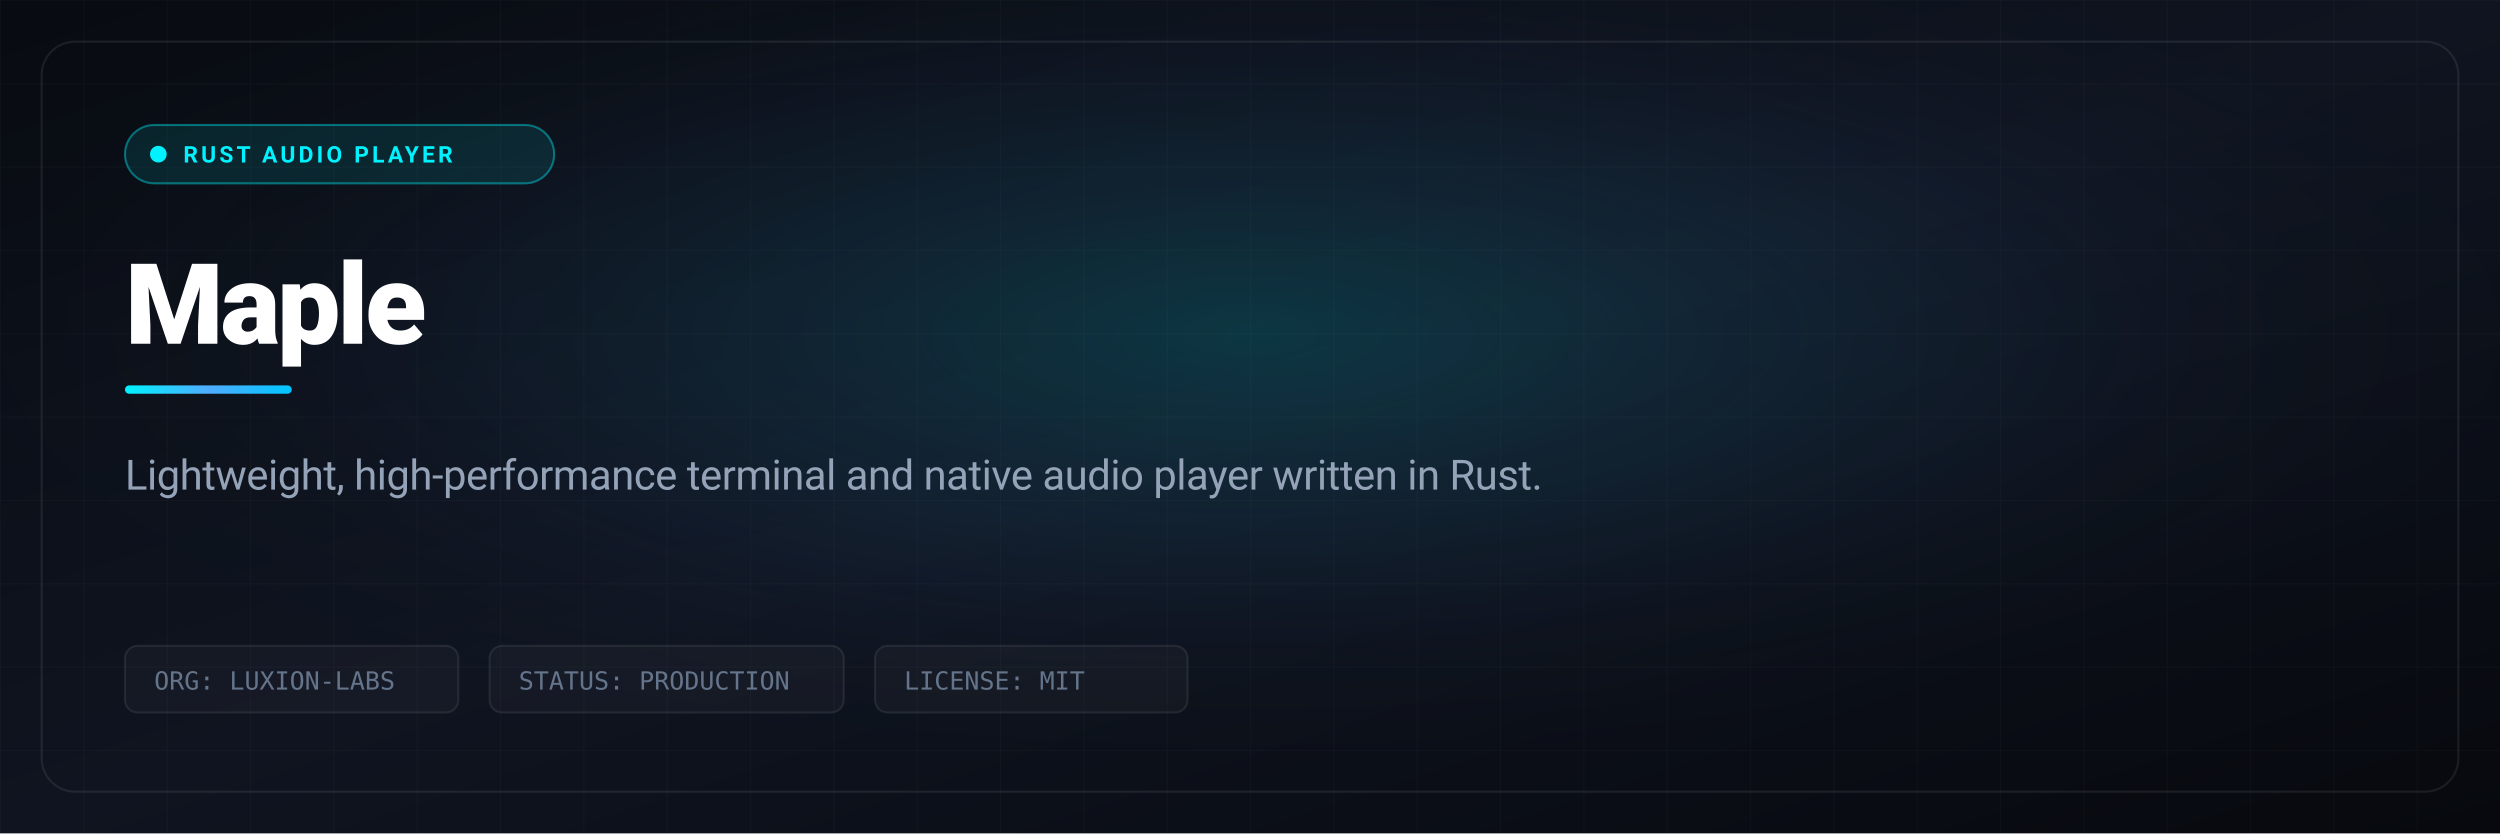
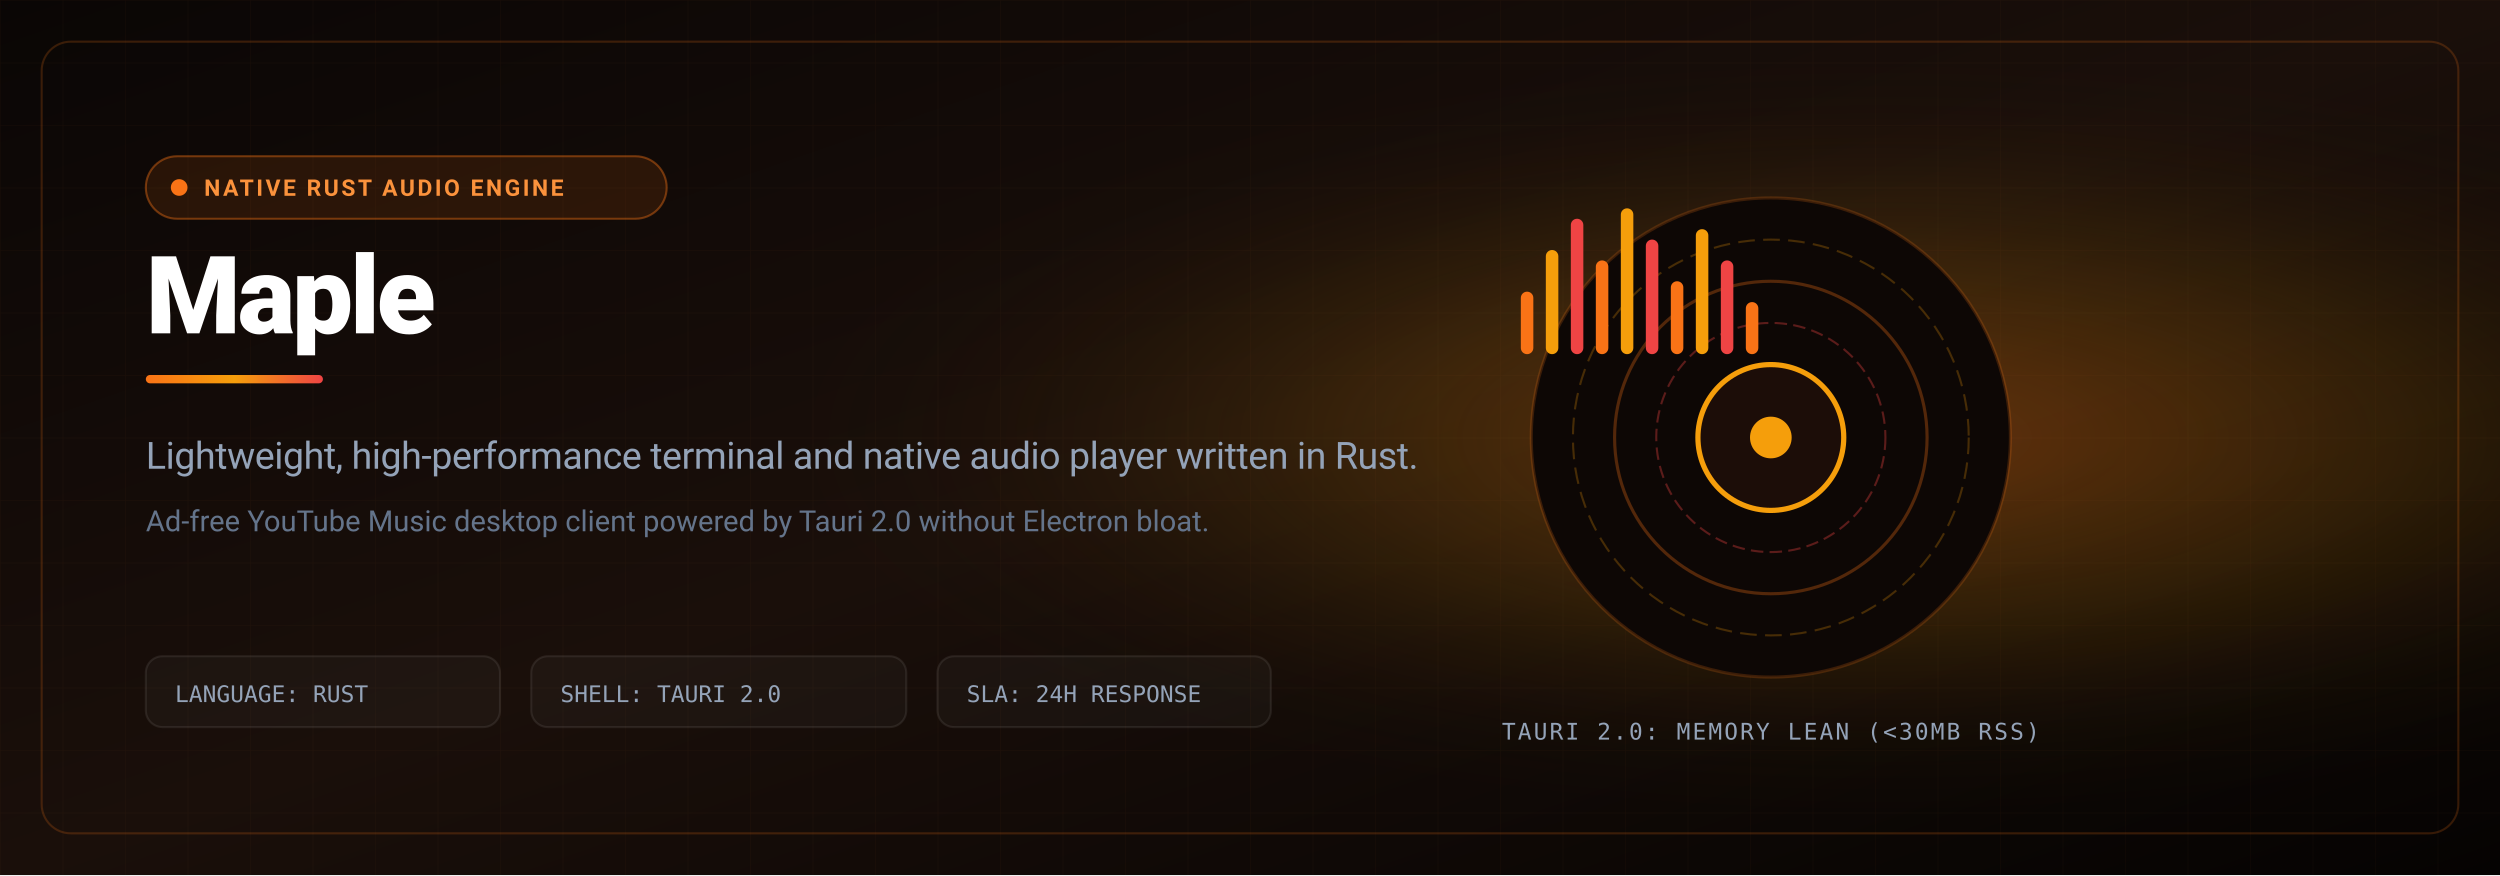
- <svg xmlns="http://www.w3.org/2000/svg" viewBox="0 0 1200 400" width="100%" height="100%">
+ <svg xmlns="http://www.w3.org/2000/svg" viewBox="0 0 1200 420" width="100%" height="100%">
  <defs>
-     <linearGradient id="bg" x1="0%" y1="0%" x2="100%" y2="100%">
-       <stop offset="0%" stop-color="#080B11" />
-       <stop offset="50%" stop-color="#0F1420" />
-       <stop offset="100%" stop-color="#07090E" />
+     <linearGradient id="maple-bg" x1="0%" y1="0%" x2="100%" y2="100%">
+       <stop offset="0%" stop-color="#0A0605" />
+       <stop offset="50%" stop-color="#1A0F0A" />
+       <stop offset="100%" stop-color="#050302" />
    </linearGradient>
-     <linearGradient id="accent" x1="0%" y1="0%" x2="100%" y2="0%">
-       <stop offset="0%" stop-color="#00F2FE" />
-       <stop offset="50%" stop-color="#4FACFE" />
-       <stop offset="100%" stop-color="#00C6FF" />
+     <linearGradient id="orange-gold" x1="0%" y1="0%" x2="100%" y2="0%">
+       <stop offset="0%" stop-color="#F97316" />
+       <stop offset="50%" stop-color="#F59E0B" />
+       <stop offset="100%" stop-color="#EF4444" />
    </linearGradient>
-     <radialGradient id="glow" cx="50%" cy="40%" r="55%">
-       <stop offset="0%" stop-color="#00F2FE" stop-opacity="0.16" />
-       <stop offset="60%" stop-color="#4FACFE" stop-opacity="0.04" />
-       <stop offset="100%" stop-color="#080B11" stop-opacity="0" />
+     <radialGradient id="maple-glow" cx="75%" cy="50%" r="45%">
+       <stop offset="0%" stop-color="#F97316" stop-opacity="0.35" />
+       <stop offset="50%" stop-color="#F59E0B" stop-opacity="0.12" />
+       <stop offset="100%" stop-color="#0A0605" stop-opacity="0" />
    </radialGradient>
-     <pattern id="grid" width="40" height="40" patternUnits="userSpaceOnUse">
-       <path d="M 40 0 L 0 0 0 40" fill="none" stroke="#FFFFFF" stroke-width="0.5" stroke-opacity="0.04" />
+     <pattern id="audio-grid" width="30" height="30" patternUnits="userSpaceOnUse">
+       <path d="M 30 0 L 0 0 0 30" fill="none" stroke="#F97316" stroke-width="0.5" stroke-opacity="0.05" />
    </pattern>
  </defs>
-   <rect width="1200" height="400" fill="url(#bg)" />
-   <rect width="1200" height="400" fill="url(#glow)" />
-   <rect width="1200" height="400" fill="url(#grid)" />
-   <rect x="20" y="20" width="1160" height="360" rx="16" fill="none" stroke="#FFFFFF" stroke-width="1" stroke-opacity="0.08" />
-   <g transform="translate(60, 60)">
-     <rect width="206" height="28" rx="14" fill="#00F2FE" fill-opacity="0.1" stroke="#00F2FE" stroke-width="1" stroke-opacity="0.4" />
-     <circle cx="16" cy="14" r="4" fill="#00F2FE" />
-     <text x="28" y="18" fill="#00F2FE" font-family="-apple-system, BlinkMacSystemFont, 'Segoe UI', Roboto, Helvetica, Arial, sans-serif" font-size="11" font-weight="700" letter-spacing="1.5">RUST AUDIO PLAYER</text>
+   <rect width="1200" height="420" fill="url(#maple-bg)" />
+   <rect width="1200" height="420" fill="url(#maple-glow)" />
+   <rect width="1200" height="420" fill="url(#audio-grid)" />
+   <rect x="20" y="20" width="1160" height="380" rx="14" fill="none" stroke="#F97316" stroke-width="1" stroke-opacity="0.2" />
+   <g transform="translate(850, 210)">
+     <circle cx="0" cy="0" r="115" fill="#0D0705" stroke="#F97316" stroke-width="1.5" stroke-opacity="0.2" />
+     <circle cx="0" cy="0" r="95" fill="none" stroke="#F59E0B" stroke-width="1" stroke-opacity="0.25" stroke-dasharray="8 4" />
+     <circle cx="0" cy="0" r="75" fill="none" stroke="#F97316" stroke-width="1.5" stroke-opacity="0.3" />
+     <circle cx="0" cy="0" r="55" fill="none" stroke="#EF4444" stroke-width="1" stroke-opacity="0.35" stroke-dasharray="6 3" />
+     <circle cx="0" cy="0" r="35" fill="#1C0D08" stroke="#F59E0B" stroke-width="2.5" />
+     <circle cx="0" cy="0" r="10" fill="#F59E0B" />
+     <g transform="translate(-120, -110)">
+       <rect x="0" y="40" width="6" height="30" rx="3" fill="#F97316" />
+       <rect x="12" y="20" width="6" height="50" rx="3" fill="#F59E0B" />
+       <rect x="24" y="5" width="6" height="65" rx="3" fill="#EF4444" />
+       <rect x="36" y="25" width="6" height="45" rx="3" fill="#F97316" />
+       <rect x="48" y="0" width="6" height="70" rx="3" fill="#F59E0B" />
+       <rect x="60" y="15" width="6" height="55" rx="3" fill="#EF4444" />
+       <rect x="72" y="35" width="6" height="35" rx="3" fill="#F97316" />
+       <rect x="84" y="10" width="6" height="60" rx="3" fill="#F59E0B" />
+       <rect x="96" y="25" width="6" height="45" rx="3" fill="#EF4444" />
+       <rect x="108" y="45" width="6" height="25" rx="3" fill="#F97316" />
+     </g>
+     <text x="0" y="145" fill="#94A3B8" font-family="'SF Mono', monospace" font-size="11" letter-spacing="1" text-anchor="middle">TAURI 2.0: MEMORY LEAN (&lt;30MB RSS)</text>
  </g>
-   <text x="60" y="165" fill="#FFFFFF" font-family="-apple-system, BlinkMacSystemFont, 'Segoe UI', Roboto, Helvetica, Arial, sans-serif" font-size="54" font-weight="800" letter-spacing="-1.5">
-     Maple
-   </text>
-   <rect x="60" y="185" width="80" height="4" rx="2" fill="url(#accent)" />
-   <text x="60" y="235" fill="#94A3B8" font-family="-apple-system, BlinkMacSystemFont, 'Segoe UI', Roboto, Helvetica, Arial, sans-serif" font-size="20" font-weight="400" letter-spacing="-0.2">
-     Lightweight, high-performance terminal and native audio player written in Rust.
-   </text>
-   <g transform="translate(60, 310)">
-     <rect width="160" height="32" rx="6" fill="#FFFFFF" fill-opacity="0.03" stroke="#FFFFFF" stroke-width="1" stroke-opacity="0.08" />
-     <text x="14" y="21" fill="#64748B" font-family="'SF Mono', Menlo, Consolas, Monaco, monospace" font-size="12">ORG: LUXION-LABS</text>
-   </g>
-   <g transform="translate(235, 310)">
-     <rect width="170" height="32" rx="6" fill="#FFFFFF" fill-opacity="0.03" stroke="#FFFFFF" stroke-width="1" stroke-opacity="0.08" />
-     <text x="14" y="21" fill="#64748B" font-family="'SF Mono', Menlo, Consolas, Monaco, monospace" font-size="12">STATUS: PRODUCTION</text>
-   </g>
-   <g transform="translate(420, 310)">
-     <rect width="150" height="32" rx="6" fill="#FFFFFF" fill-opacity="0.03" stroke="#FFFFFF" stroke-width="1" stroke-opacity="0.08" />
-     <text x="14" y="21" fill="#64748B" font-family="'SF Mono', Menlo, Consolas, Monaco, monospace" font-size="12">LICENSE: MIT</text>
+   <g transform="translate(70, 75)">
+     <rect width="250" height="30" rx="15" fill="#F97316" fill-opacity="0.12" stroke="#F97316" stroke-width="1" stroke-opacity="0.4" />
+     <circle cx="16" cy="15" r="4" fill="#F97316" />
+     <text x="28" y="19" fill="#FB923C" font-family="-apple-system, BlinkMacSystemFont, 'Segoe UI', Roboto, sans-serif" font-size="11" font-weight="700" letter-spacing="1.2">NATIVE RUST AUDIO ENGINE</text>
+     <text x="0" y="85" fill="#FFFFFF" font-family="-apple-system, BlinkMacSystemFont, 'Segoe UI', Roboto, sans-serif" font-size="52" font-weight="800" letter-spacing="-1.5">
+       Maple
+     </text>
+     <rect x="0" y="105" width="85" height="4" rx="2" fill="url(#orange-gold)" />
+     <text x="0" y="150" fill="#94A3B8" font-family="-apple-system, BlinkMacSystemFont, 'Segoe UI', Roboto, sans-serif" font-size="18" font-weight="400" letter-spacing="-0.2">
+       Lightweight, high-performance terminal and native audio player written in Rust.
+     </text>
+     <text x="0" y="180" fill="#64748B" font-family="-apple-system, BlinkMacSystemFont, 'Segoe UI', Roboto, sans-serif" font-size="14" font-weight="400">
+       Ad-free YouTube Music desktop client powered by Tauri 2.0 without Electron bloat.
+     </text>
+     <g transform="translate(0, 240)">
+       <rect width="170" height="34" rx="8" fill="#FFFFFF" fill-opacity="0.03" stroke="#FFFFFF" stroke-width="1" stroke-opacity="0.08" />
+       <text x="14" y="22" fill="#94A3B8" font-family="'SF Mono', monospace" font-size="11">LANGUAGE: RUST</text>
+       <rect x="185" y="0" width="180" height="34" rx="8" fill="#FFFFFF" fill-opacity="0.03" stroke="#FFFFFF" stroke-width="1" stroke-opacity="0.08" />
+       <text x="199" y="22" fill="#94A3B8" font-family="'SF Mono', monospace" font-size="11">SHELL: TAURI 2.0</text>
+       <rect x="380" y="0" width="160" height="34" rx="8" fill="#FFFFFF" fill-opacity="0.03" stroke="#FFFFFF" stroke-width="1" stroke-opacity="0.08" />
+       <text x="394" y="22" fill="#94A3B8" font-family="'SF Mono', monospace" font-size="11">SLA: 24H RESPONSE</text>
+     </g>
  </g>
</svg>
